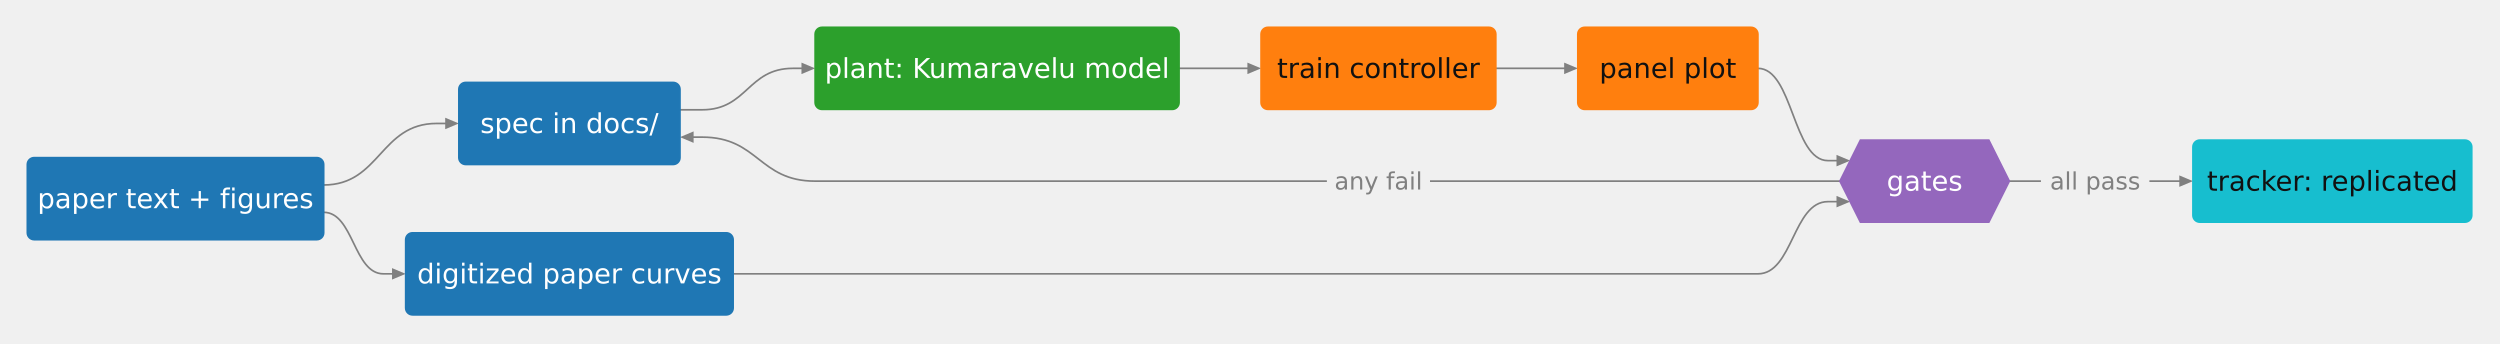
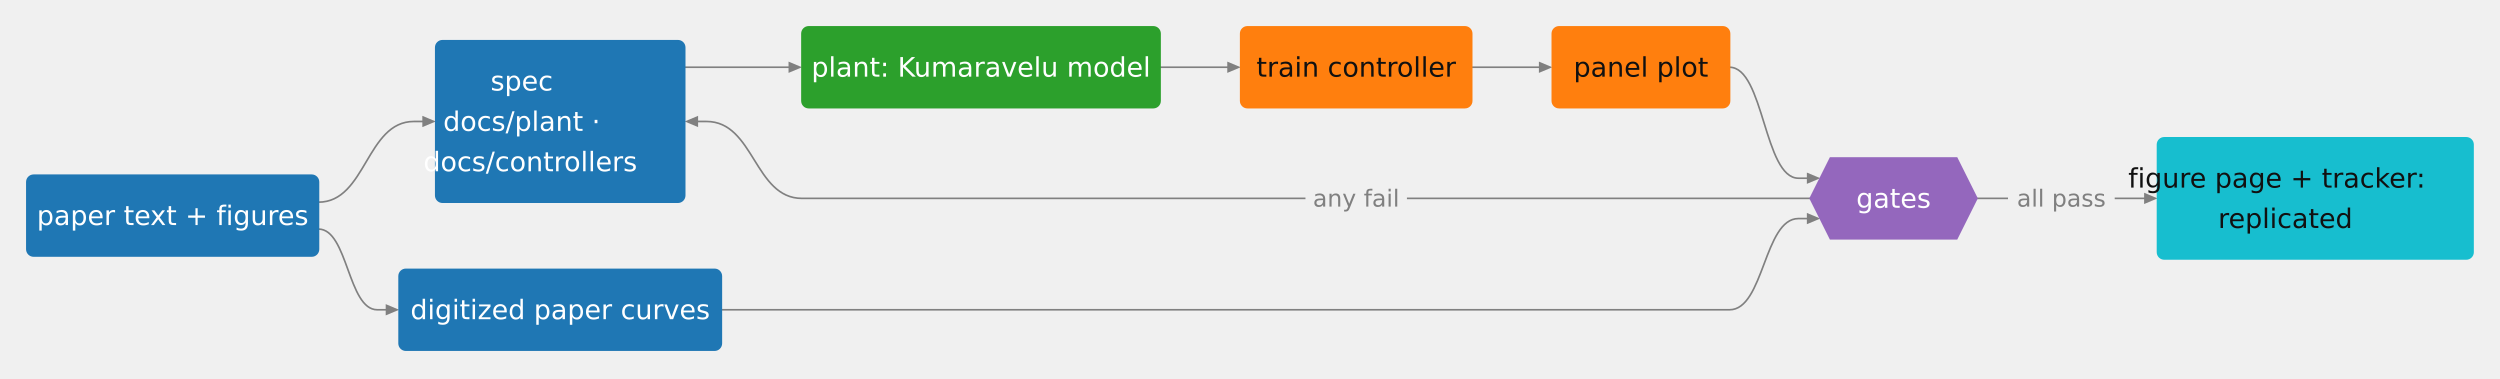
- <svg xmlns="http://www.w3.org/2000/svg" class="pele pele-flowchart" viewBox="0 0 1463 201" width="1463" height="201" fill="#808080" role="graphics-document document" aria-roledescription="flowchart" color="#808080" font-size="16px" font-family="DejaVu Sans">
+ <svg xmlns="http://www.w3.org/2000/svg" class="pele pele-flowchart" viewBox="0 0 1487 225" width="1487" height="225" fill="#808080" role="graphics-document document" aria-roledescription="flowchart" color="#808080" font-size="16px" font-family="DejaVu Sans">
  <defs>
-     <mask id="edge-label-cut" maskUnits="userSpaceOnUse" x="0" y="0" width="1463" height="201">
-       <rect x="0" y="0" width="1463" height="201" fill="#ffffff" />
-       <rect x="1194.36" y="95.5" width="63.46" height="21" fill="#000000" />
-       <rect x="776.49" y="95.5" width="60.35" height="21" fill="#000000" />
+     <mask id="edge-label-cut" maskUnits="userSpaceOnUse" x="0" y="0" width="1487" height="225">
+       <rect x="0" y="0" width="1487" height="225" fill="#ffffff" />
+       <rect x="1194.36" y="107.5" width="63.46" height="21" fill="#000000" />
+       <rect x="776.49" y="107.5" width="60.35" height="21" fill="#000000" />
    </mask>
  </defs>
  <g class="pele-edges" mask="url(#edge-label-cut)" fill="none" stroke="#808080" stroke-linecap="round">
    <g class="pele-edge" data-id="L_P_S_0">
-       <path d="M189.41,108.25C222.47,108.25 222.47,72.25 255.53,72.25L261.53,72.25" />
-       <path class="pele-marker" d="M268.53,72.25L260.53,75.61L260.53,68.89Z" fill="#808080" stroke="none" />
+       <path d="M189.41,120.25C217.8,120.25 217.8,72.25 246.2,72.25L252.2,72.25" />
+       <path class="pele-marker" d="M259.2,72.25L251.2,75.61L251.2,68.89Z" fill="#808080" stroke="none" />
    </g>
    <g class="pele-edge" data-id="L_P_D_0">
-       <path d="M189.41,124.25C206.91,124.25 206.91,160.25 224.41,160.25L230.41,160.25" />
-       <path class="pele-marker" d="M237.41,160.25L229.41,163.61L229.41,156.89Z" fill="#808080" stroke="none" />
+       <path d="M189.41,136.25C206.91,136.25 206.91,184.25 224.41,184.25L230.41,184.25" />
+       <path class="pele-marker" d="M237.41,184.25L229.41,187.61L229.41,180.89Z" fill="#808080" stroke="none" />
    </g>
    <g class="pele-edge" data-id="L_S_M_0">
-       <path d="M397.9,64.25L410.9,64.25C437.46,64.25 437.46,40 464.02,40L470.02,40" />
+       <path d="M407.23,40L470.02,40" />
      <path class="pele-marker" d="M477.02,40L469.02,43.36L469.02,36.64Z" fill="#808080" stroke="none" />
    </g>
    <g class="pele-edge" data-id="L_M_T_0">
      <path d="M689.98,40L730.98,40" />
      <path class="pele-marker" d="M737.98,40L729.98,43.36L729.98,36.64Z" fill="#808080" stroke="none" />
    </g>
    <g class="pele-edge" data-id="L_T_F_0">
      <path d="M875.34,40L916.34,40" />
      <path class="pele-marker" d="M923.34,40L915.34,43.36L915.34,36.64Z" fill="#808080" stroke="none" />
    </g>
    <g class="pele-edge" data-id="L_F_G_0">
-       <path d="M1028.72,40C1049.22,40 1049.22,94 1069.72,94L1075.72,94" />
-       <path class="pele-marker" d="M1082.72,94L1074.72,97.36L1074.72,90.64Z" fill="#808080" stroke="none" />
+       <path d="M1028.72,40C1049.22,40 1049.22,106 1069.72,106L1075.72,106" />
+       <path class="pele-marker" d="M1082.72,106L1074.72,109.36L1074.72,102.64Z" fill="#808080" stroke="none" />
    </g>
    <g class="pele-edge" data-id="L_D_G_0">
-       <path d="M429.02,160.25L1028.72,160.25C1049.22,160.25 1049.22,118 1069.72,118L1075.72,118" />
-       <path class="pele-marker" d="M1082.72,118L1074.72,121.36L1074.72,114.64Z" fill="#808080" stroke="none" />
+       <path d="M429.02,184.25L1028.72,184.25C1049.22,184.25 1049.22,130 1069.72,130L1075.72,130" />
+       <path class="pele-marker" d="M1082.72,130L1074.72,133.36L1074.72,126.64Z" fill="#808080" stroke="none" />
    </g>
    <g class="pele-edge" data-id="L_G_R_0">
-       <path d="M1175.86,106L1276.32,106" />
-       <path class="pele-marker" d="M1283.32,106L1275.32,109.36L1275.32,102.64Z" fill="#808080" stroke="none" />
+       <path d="M1175.86,118L1276.32,118" />
+       <path class="pele-marker" d="M1283.32,118L1275.32,121.36L1275.32,114.64Z" fill="#808080" stroke="none" />
    </g>
    <g class="pele-edge" data-id="L_G_S_0">
-       <path d="M1076.72,106L477.02,106C443.96,106 443.96,80.25 410.9,80.25L404.9,80.25" />
-       <path class="pele-marker" d="M397.9,80.25L405.9,76.89L405.9,83.61Z" fill="#808080" stroke="none" />
+       <path d="M1076.72,118L477.02,118C448.63,118 448.63,72.25 420.23,72.25L414.23,72.25" />
+       <path class="pele-marker" d="M407.23,72.25L415.23,68.89L415.23,75.61Z" fill="#808080" stroke="none" />
    </g>
  </g>
  <g class="pele-edge-labels" font-size="14">
    <g class="pele-edge-label" data-id="L_G_R_0">
-       <rect x="1198.36" y="95.5" width="55.46" height="21" rx="3" fill="none" />
-       <text x="1226.09" y="110.9" text-anchor="middle">all pass</text>
+       <rect x="1198.36" y="107.5" width="55.46" height="21" rx="3" fill="none" />
+       <text x="1226.09" y="122.9" text-anchor="middle">all pass</text>
    </g>
    <g class="pele-edge-label" data-id="L_G_S_0">
-       <rect x="780.49" y="95.5" width="52.35" height="21" rx="3" fill="none" />
-       <text x="806.66" y="110.9" text-anchor="middle">any fail</text>
+       <rect x="780.49" y="107.5" width="52.35" height="21" rx="3" fill="none" />
+       <text x="806.66" y="122.9" text-anchor="middle">any fail</text>
    </g>
  </g>
  <g class="pele-nodes">
-     <g class="pele-node pele-shape-rect input" data-id="P" transform="translate(102.7,116.25)">
+     <g class="pele-node pele-shape-rect input" data-id="P" transform="translate(102.7,128.25)">
      <rect x="-86.7" y="-24" width="173.41" height="48" fill="#1f77b4" stroke="#1f77b4" rx="4" />
      <text class="pele-label" x="0" y="5.6" text-anchor="middle" fill="#ffffff">paper text + figures</text>
    </g>
    <g class="pele-node pele-shape-rect input" data-id="S" transform="translate(333.22,72.25)">
-       <rect x="-64.69" y="-24" width="129.38" height="48" fill="#1f77b4" stroke="#1f77b4" rx="4" />
-       <text class="pele-label" x="0" y="5.6" text-anchor="middle" fill="#ffffff">spec in docs/</text>
+       <rect x="-74.02" y="-48" width="148.03" height="96" fill="#1f77b4" stroke="#1f77b4" rx="4" />
+       <text class="pele-label" text-anchor="middle" xml:space="preserve" fill="#ffffff">
+         <tspan x="0" y="-18.4">spec</tspan>
+         <tspan x="0" y="5.6">docs/plant ·</tspan>
+         <tspan x="0" y="29.6">docs/controllers</tspan>
+       </text>
    </g>
-     <g class="pele-node pele-shape-rect input" data-id="D" transform="translate(333.22,160.25)">
+     <g class="pele-node pele-shape-rect input" data-id="D" transform="translate(333.22,184.25)">
      <rect x="-95.81" y="-24" width="191.62" height="48" fill="#1f77b4" stroke="#1f77b4" rx="4" />
      <text class="pele-label" x="0" y="5.6" text-anchor="middle" fill="#ffffff">digitized paper curves</text>
    </g>
    <g class="pele-node pele-shape-rect plant" data-id="M" transform="translate(583.5,40)">
      <rect x="-106.48" y="-24" width="212.96" height="48" fill="#2ca02c" stroke="#2ca02c" rx="4" />
      <text class="pele-label" x="0" y="5.6" text-anchor="middle" fill="#ffffff">plant: Kumaravelu model</text>
    </g>
    <g class="pele-node pele-shape-rect train" data-id="T" transform="translate(806.66,40)">
      <rect x="-68.68" y="-24" width="137.36" height="48" fill="#ff7f0e" stroke="#ff7f0e" rx="4" />
      <text class="pele-label" x="0" y="5.6" text-anchor="middle" fill="#111111">train controller</text>
    </g>
    <g class="pele-node pele-shape-rect train" data-id="F" transform="translate(976.03,40)">
      <rect x="-52.69" y="-24" width="105.38" height="48" fill="#ff7f0e" stroke="#ff7f0e" rx="4" />
      <text class="pele-label" x="0" y="5.6" text-anchor="middle" fill="#111111">panel plot</text>
    </g>
-     <g class="pele-node pele-shape-hex gate" data-id="G" transform="translate(1126.29,106)">
+     <g class="pele-node pele-shape-hex gate" data-id="G" transform="translate(1126.29,118)">
      <polygon points="-37.57,-24 37.57,-24 49.57,0 37.57,24 -37.57,24 -49.57,0" fill="#9467bd" stroke="#9467bd" />
      <text class="pele-label" x="0" y="5.6" text-anchor="middle" fill="#ffffff">gates</text>
    </g>
-     <g class="pele-node pele-shape-rect tracker" data-id="R" transform="translate(1364.89,106)">
-       <rect x="-81.58" y="-24" width="163.15" height="48" fill="#17becf" stroke="#17becf" rx="4" />
-       <text class="pele-label" x="0" y="5.6" text-anchor="middle" fill="#111111">tracker: replicated</text>
+     <g class="pele-node pele-shape-rect tracker" data-id="R" transform="translate(1377.13,118)">
+       <rect x="-93.82" y="-36" width="187.63" height="72" fill="#17becf" stroke="#17becf" rx="4" />
+       <text class="pele-label" text-anchor="middle" xml:space="preserve" fill="#111111">
+         <tspan x="0" y="-6.4">figure page + tracker:</tspan>
+         <tspan x="0" y="17.6">replicated</tspan>
+       </text>
    </g>
  </g>
</svg>
